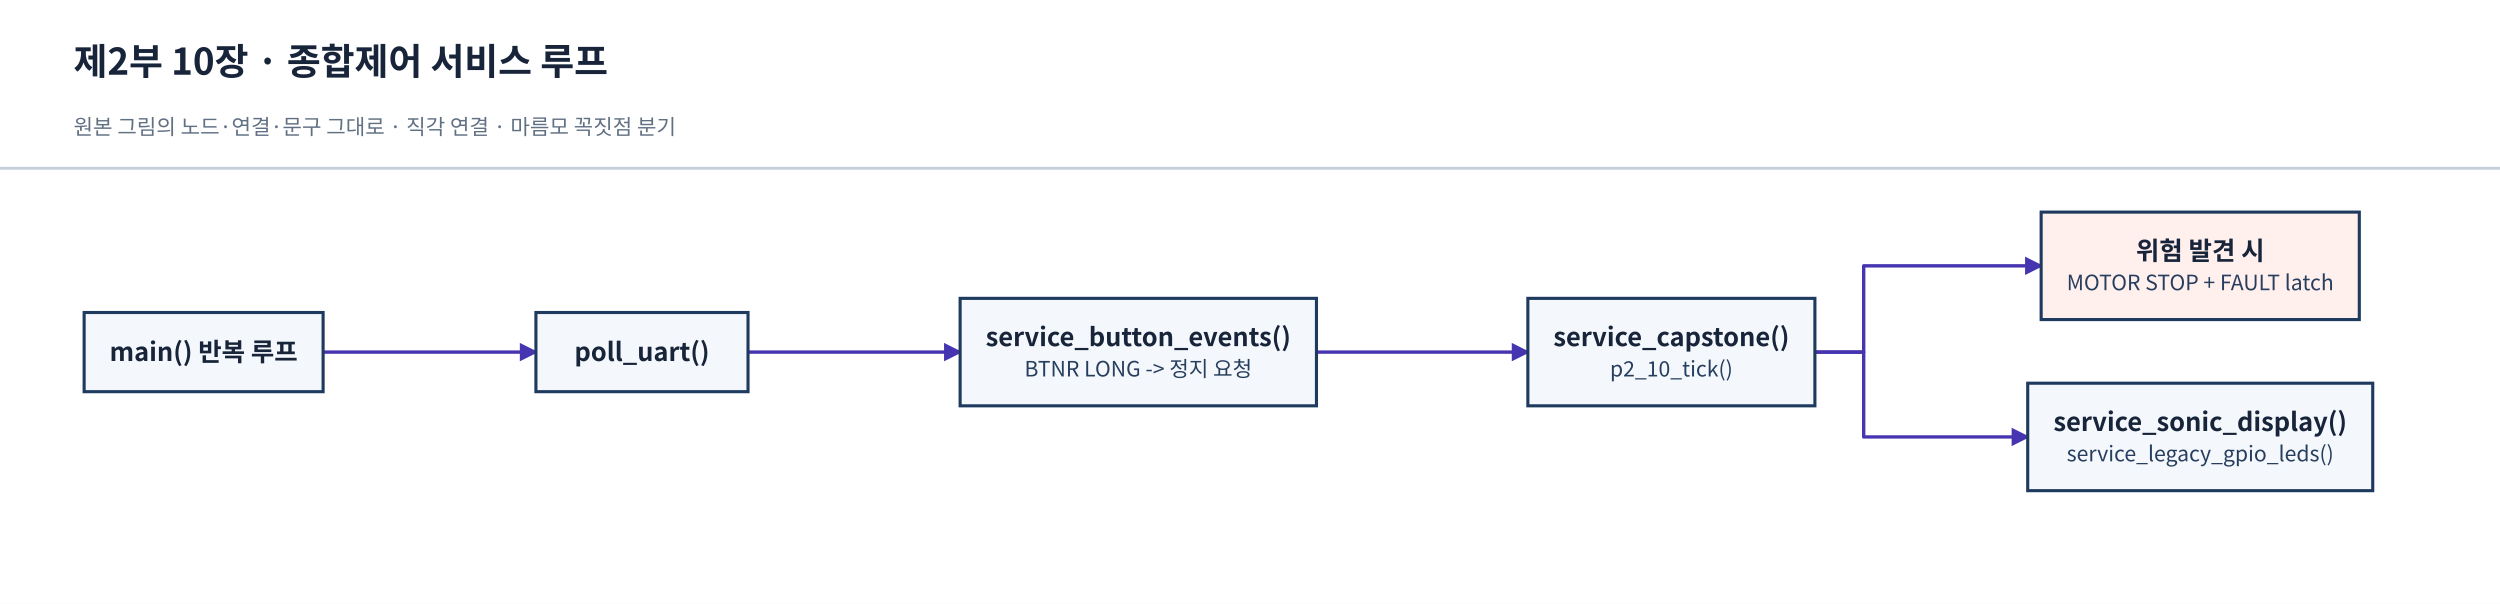
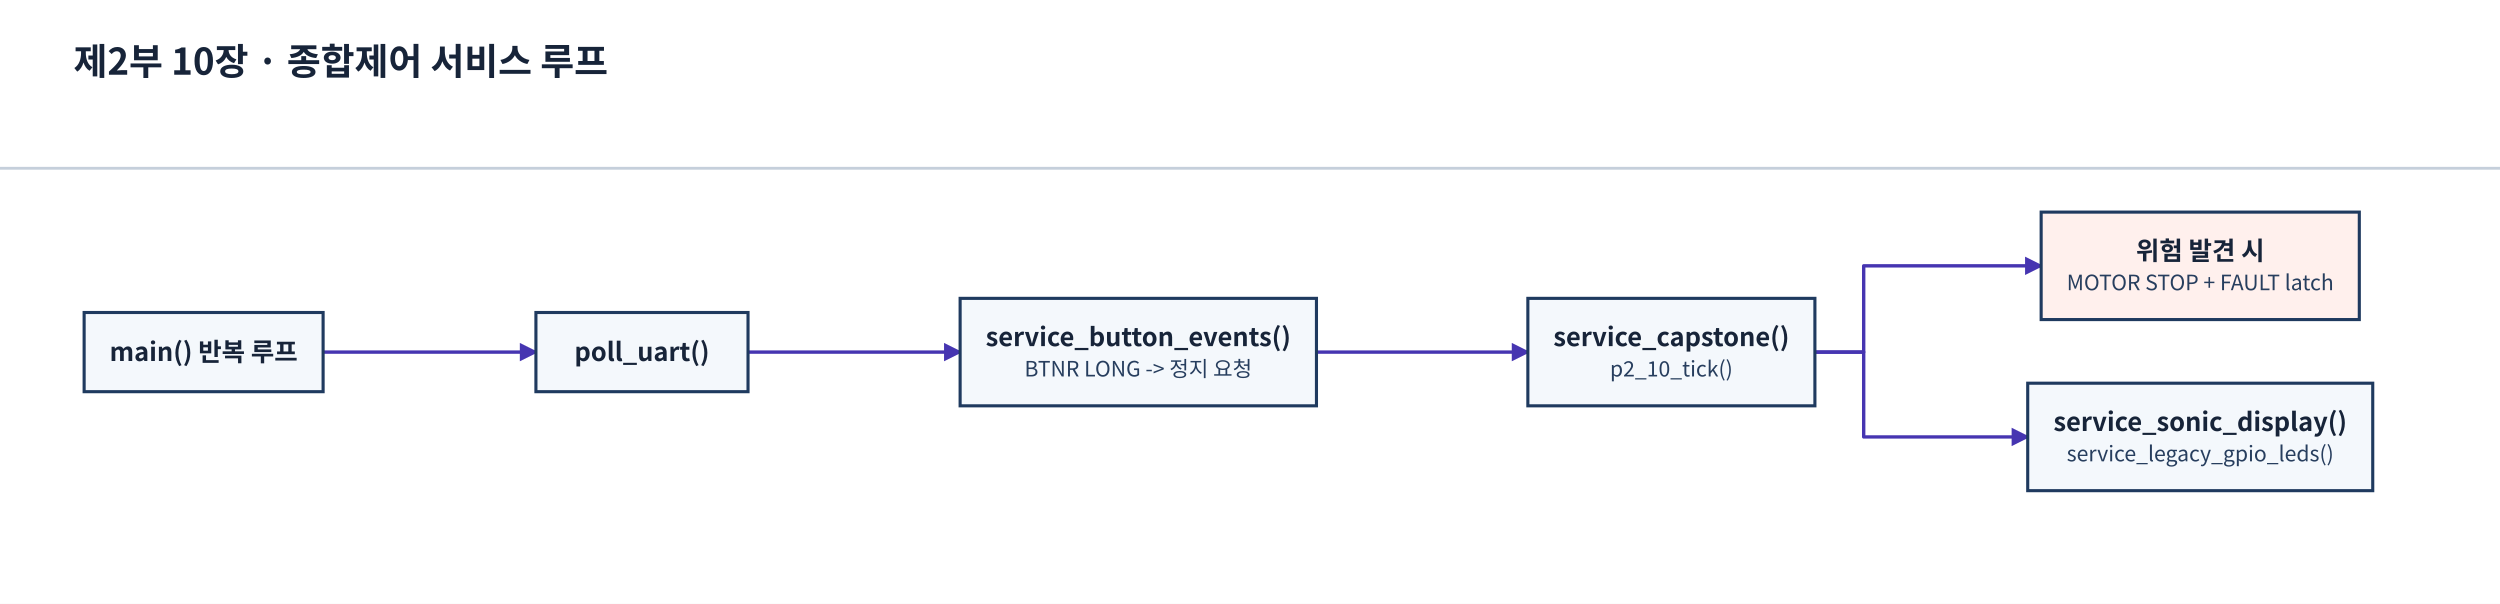
<svg xmlns="http://www.w3.org/2000/svg" id="canvas" width="1768" height="427" viewBox="0 0 1768 427" aria-label="편집 가능한 수직형 플로우차트" version="1.1">
  <defs>
    <marker id="arrowhead-0" markerWidth="13" markerHeight="13" refX="11.375" refY="6.5" orient="auto" markerUnits="userSpaceOnUse">
      <path d="M 0 0 L 13 6.5 L 0 13 z" fill="#4635B1" />
    </marker>
    <marker id="arrowhead-1" markerWidth="13" markerHeight="13" refX="11.375" refY="6.5" orient="auto" markerUnits="userSpaceOnUse">
      <path d="M 0 0 L 13 6.5 L 0 13 z" fill="#4635B1" />
    </marker>
    <marker id="arrowhead-2" markerWidth="13" markerHeight="13" refX="11.375" refY="6.5" orient="auto" markerUnits="userSpaceOnUse">
      <path d="M 0 0 L 13 6.5 L 0 13 z" fill="#4635B1" />
    </marker>
    <marker id="arrowhead-3" markerWidth="13" markerHeight="13" refX="11.375" refY="6.5" orient="auto" markerUnits="userSpaceOnUse">
      <path d="M 0 0 L 13 6.5 L 0 13 z" fill="#4635B1" />
    </marker>
    <marker id="arrowhead-4" markerWidth="13" markerHeight="13" refX="11.375" refY="6.5" orient="auto" markerUnits="userSpaceOnUse">
      <path d="M 0 0 L 13 6.5 L 0 13 z" fill="#4635B1" />
    </marker>
  </defs>
  <rect x="0" y="0" width="1768" height="427" fill="#fff" />
  <g data-heading="title">
    <text x="52" y="52.84" font-size="26" font-weight="780" fill="#172439" text-anchor="start" class="heading-text" font-family="Noto Sans KR, Noto Sans CJK KR, Malgun Gothic, sans-serif">제2부 10장 · 종합제어 서비스 루프</text>
  </g>
  <g data-heading="subtitle">
-     <text x="52" y="95.1" font-size="15" font-weight="400" fill="#617083" text-anchor="start" class="heading-text" font-family="Noto Sans KR, Noto Sans CJK KR, Malgun Gothic, sans-serif">원본 그림의 노드·연결·문구 그대로 · 직각 연결 · 마름모 꼭짓점 분기</text>
+     <text x="52" y="95.1" font-size="15" font-weight="400" fill="#617083" text-anchor="start" class="heading-text" font-family="Noto Sans KR, Noto Sans CJK KR, Malgun Gothic, sans-serif" />
  </g>
  <line x1="0" y1="119" x2="1768" y2="119" stroke="#c5cfdb" stroke-width="2" pointer-events="none" data-role="heading-divider" />
  <g id="edges">
    <g data-edge="e1" class="edge">
      <path d="M 228.5 249 L 379 249" fill="none" stroke="#4635B1" stroke-width="2.4" stroke-linejoin="round" stroke-linecap="round" marker-end="url(#arrowhead-0)" />
    </g>
    <g data-edge="e2" class="edge">
      <path d="M 529 249 L 679 249" fill="none" stroke="#4635B1" stroke-width="2.4" stroke-linejoin="round" stroke-linecap="round" marker-end="url(#arrowhead-1)" />
    </g>
    <g data-edge="e3" class="edge">
      <path d="M 931 249 L 1080.5 249" fill="none" stroke="#4635B1" stroke-width="2.4" stroke-linejoin="round" stroke-linecap="round" marker-end="url(#arrowhead-2)" />
    </g>
    <g data-edge="e4" class="edge">
      <path d="M 1283.5 249 L 1318 249 L 1318 188 L 1443.5 188" fill="none" stroke="#4635B1" stroke-width="2.4" stroke-linejoin="round" stroke-linecap="round" marker-end="url(#arrowhead-3)" />
    </g>
    <g data-edge="e5" class="edge">
      <path d="M 1283.5 249 L 1318 249 L 1318 309 L 1434 309" fill="none" stroke="#4635B1" stroke-width="2.4" stroke-linejoin="round" stroke-linecap="round" marker-end="url(#arrowhead-4)" />
    </g>
  </g>
  <g id="nodes">
    <g data-node="START" class="node">
      <rect x="59.5" y="221" width="169" height="56" fill="#f4f8fc" stroke="#1F3A5F" stroke-width="2.2" class="node-shape" pointer-events="all" />
      <text x="144" y="249" text-anchor="middle" dominant-baseline="middle" pointer-events="none" font-size="18" font-weight="750" fill="#172439" font-family="Noto Sans KR, Noto Sans CJK KR, Malgun Gothic, sans-serif">main() 반복 루프</text>
    </g>
    <g data-node="UART" class="node">
      <rect x="379" y="221" width="150" height="56" fill="#f4f8fc" stroke="#1F3A5F" stroke-width="2.2" class="node-shape" pointer-events="all" />
      <text x="454" y="249" text-anchor="middle" dominant-baseline="middle" pointer-events="none" font-size="18" font-weight="750" fill="#172439" font-family="Noto Sans KR, Noto Sans CJK KR, Malgun Gothic, sans-serif">poll_uart()</text>
    </g>
    <g data-node="BTN" class="node">
      <rect x="679" y="211" width="252" height="76" fill="#f4f8fc" stroke="#1F3A5F" stroke-width="2.2" class="node-shape" pointer-events="all" />
      <text x="805" y="238.5" text-anchor="middle" dominant-baseline="middle" pointer-events="none" font-size="18" font-weight="750" fill="#172439" font-family="Noto Sans KR, Noto Sans CJK KR, Malgun Gothic, sans-serif">service_button_events()</text>
      <text x="805" y="261" text-anchor="middle" dominant-baseline="middle" pointer-events="none" font-size="15" font-weight="400" fill="#273e5e" font-family="Noto Sans KR, Noto Sans CJK KR, Malgun Gothic, sans-serif">BTNR LONG -&gt; 정지 요청</text>
    </g>
    <g data-node="GUARD" class="node">
      <rect x="1080.5" y="211" width="203" height="76" fill="#f4f8fc" stroke="#1F3A5F" stroke-width="2.2" class="node-shape" pointer-events="all" />
      <text x="1182" y="238.5" text-anchor="middle" dominant-baseline="middle" pointer-events="none" font-size="18" font-weight="750" fill="#172439" font-family="Noto Sans KR, Noto Sans CJK KR, Malgun Gothic, sans-serif">service_capstone()</text>
      <text x="1182" y="261" text-anchor="middle" dominant-baseline="middle" pointer-events="none" font-size="15" font-weight="400" fill="#273e5e" font-family="Noto Sans KR, Noto Sans CJK KR, Malgun Gothic, sans-serif">p2_10_tick()</text>
    </g>
    <g data-node="ACTION" class="node">
      <rect x="1443.5" y="150" width="225" height="76" fill="#fff0ed" stroke="#1F3A5F" stroke-width="2.2" class="node-shape" pointer-events="all" />
      <text x="1556" y="177.5" text-anchor="middle" dominant-baseline="middle" pointer-events="none" font-size="18" font-weight="750" fill="#172439" font-family="Noto Sans KR, Noto Sans CJK KR, Malgun Gothic, sans-serif">위험 발견 시</text>
      <text x="1556" y="200" text-anchor="middle" dominant-baseline="middle" pointer-events="none" font-size="15" font-weight="400" fill="#273e5e" font-family="Noto Sans KR, Noto Sans CJK KR, Malgun Gothic, sans-serif">MOTOR STOP + FAULT latch</text>
    </g>
    <g data-node="REST" class="node">
      <rect x="1434" y="271" width="244" height="76" fill="#f4f8fc" stroke="#1F3A5F" stroke-width="2.2" class="node-shape" pointer-events="all" />
      <text x="1556" y="298.5" text-anchor="middle" dominant-baseline="middle" pointer-events="none" font-size="18" font-weight="750" fill="#172439" font-family="Noto Sans KR, Noto Sans CJK KR, Malgun Gothic, sans-serif">service_sonic_display()</text>
      <text x="1556" y="321" text-anchor="middle" dominant-baseline="middle" pointer-events="none" font-size="15" font-weight="400" fill="#273e5e" font-family="Noto Sans KR, Noto Sans CJK KR, Malgun Gothic, sans-serif">service_legacy_gpio_leds()</text>
    </g>
  </g>
</svg>
